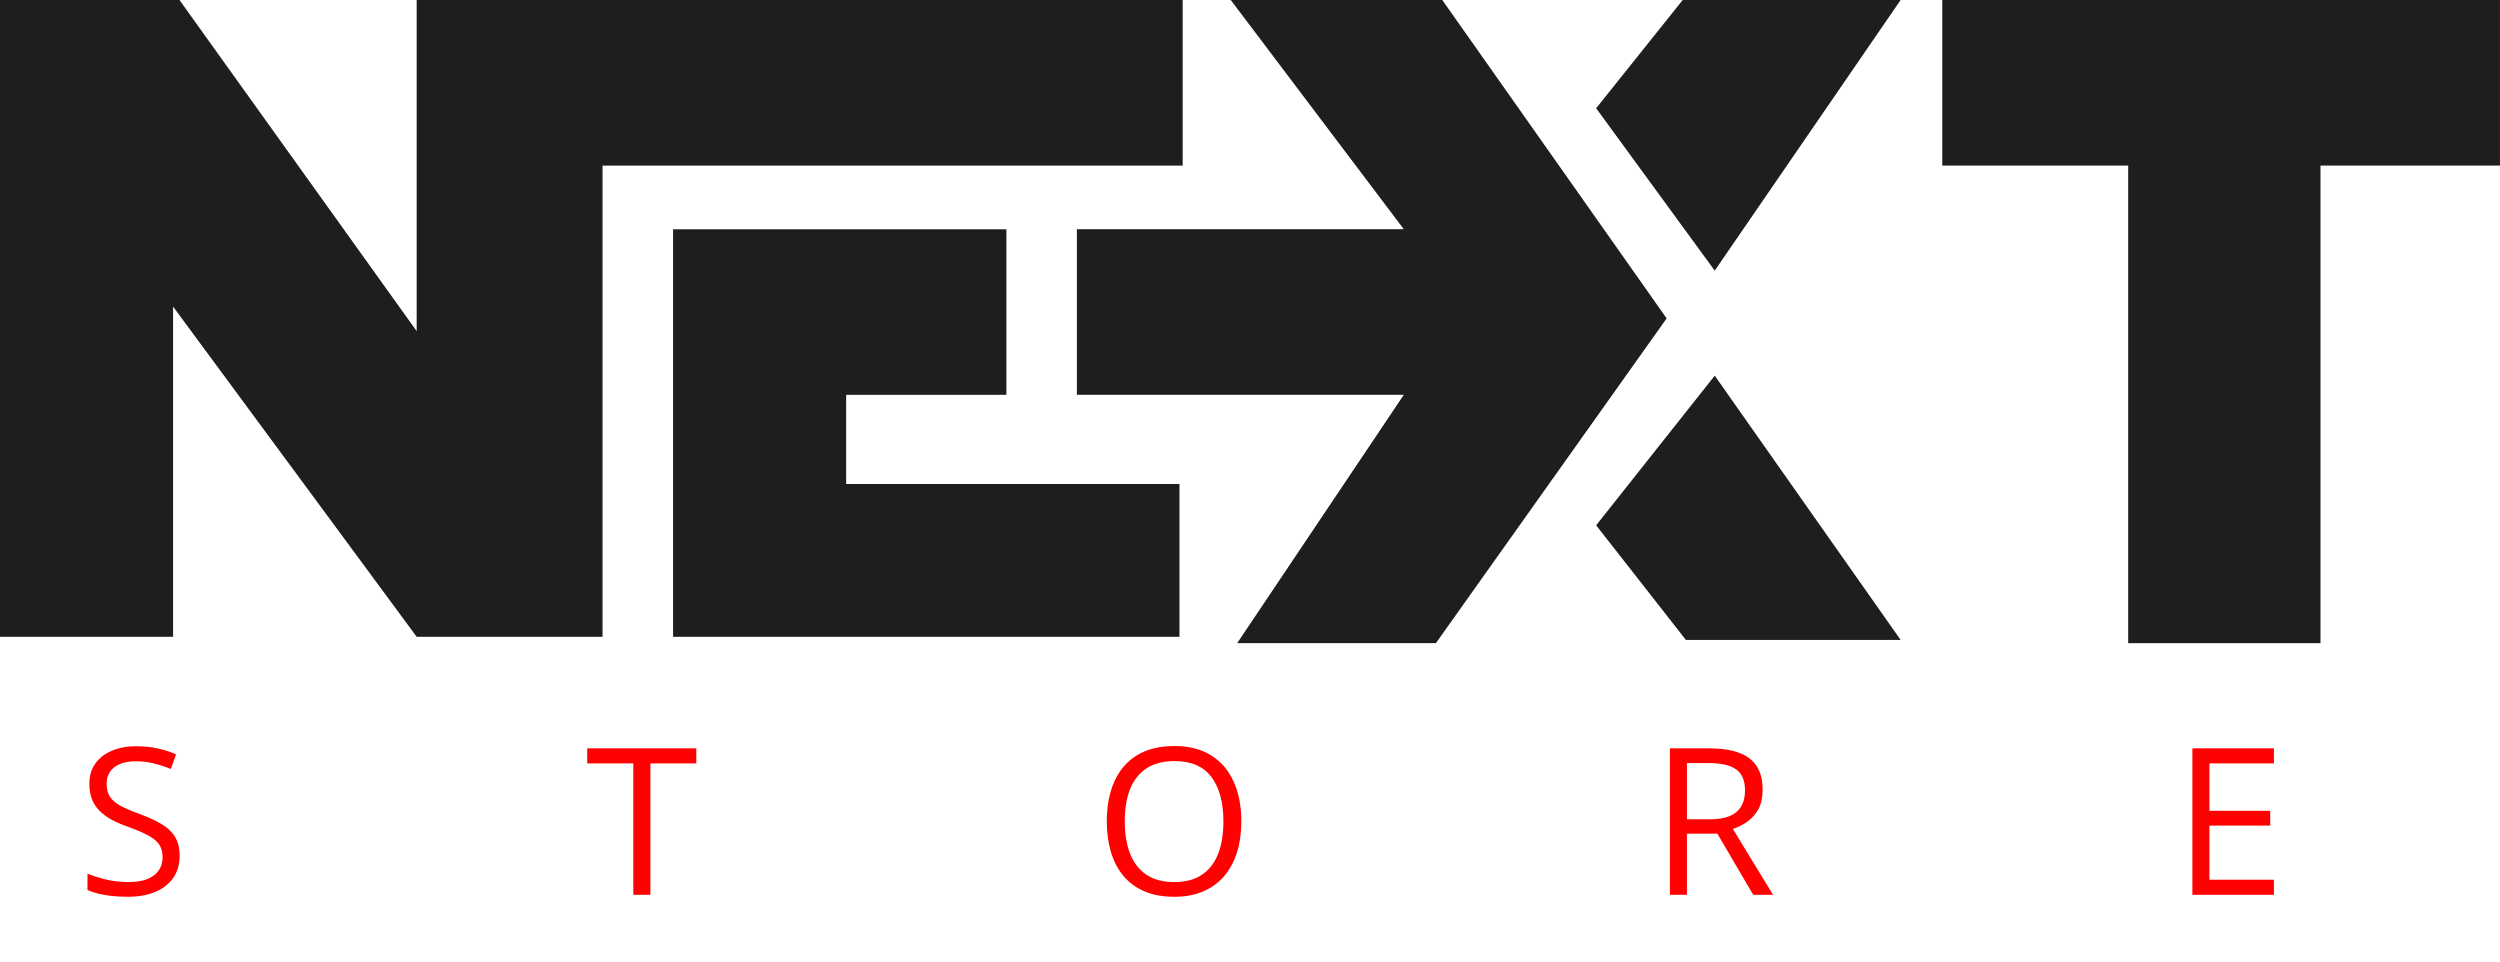
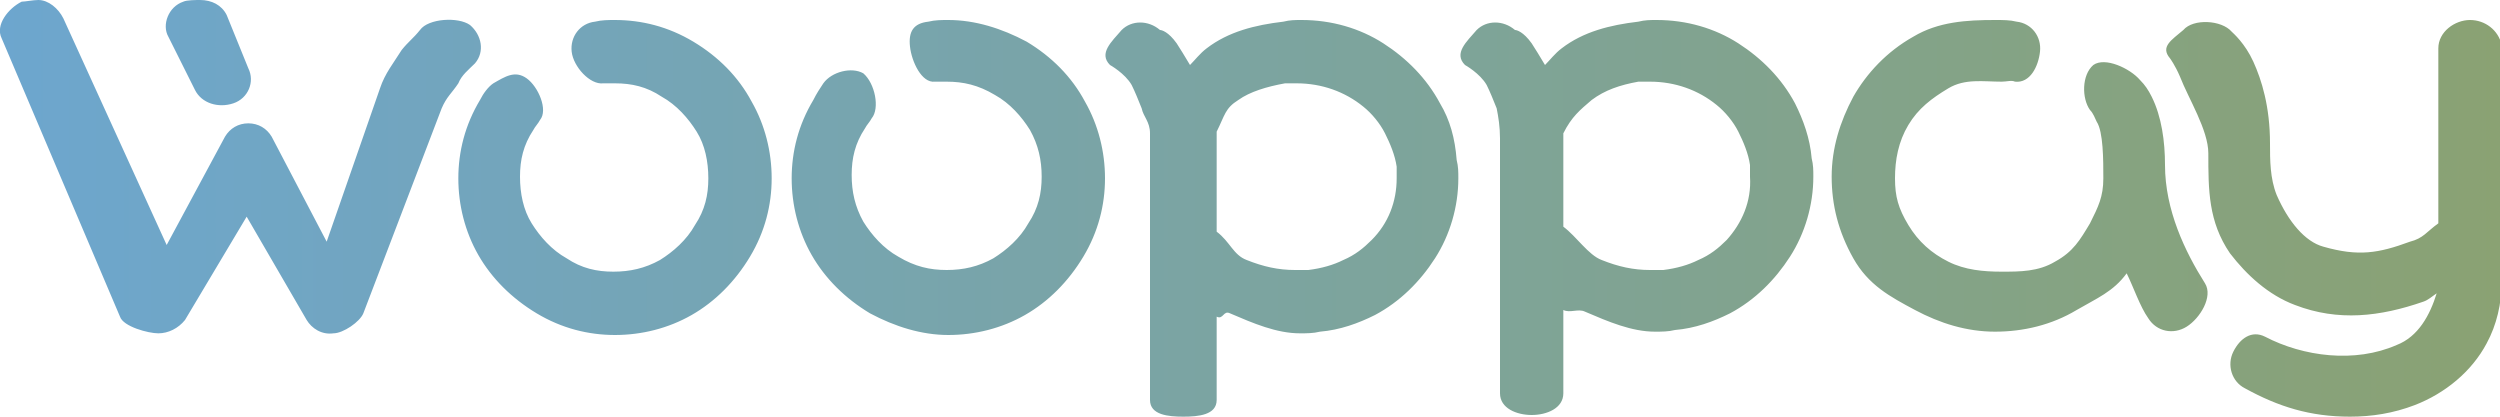
- <svg xmlns="http://www.w3.org/2000/svg" width="91" height="35" viewBox="0 0 91 35" fill="none">
-   <path d="M62.416 9.851L58.1 3.94L61.25 0H69.183L62.416 9.851Z" fill="#1E1E1E" />
-   <path d="M69.183 23.293L62.416 13.674L58.1 19.121L61.366 23.293H69.183Z" fill="#1E1E1E" />
-   <path d="M84.466 23.411V6.027H90.999V0H70.699V6.027H77.466V23.411H84.466Z" fill="#1E1E1E" />
-   <path d="M0 23.179V0H6.533L15.167 12.053V0H43.05V6.027H21.933V23.179H15.167L6.3 11.16V23.179H0Z" fill="#1E1E1E" />
-   <path d="M42.933 17.617V23.18H24.5V8.346H36.633V14.372H30.8V17.617H42.933Z" fill="#1E1E1E" />
-   <path d="M52.499 0H45.033H44.799L51.099 8.344H39.199V14.371H51.099L45.033 23.411H52.266L60.666 11.589L52.499 0Z" fill="#1E1E1E" />
-   <path d="M6.538 31.152C6.538 31.468 6.459 31.738 6.301 31.962C6.145 32.183 5.926 32.352 5.645 32.468C5.363 32.585 5.031 32.643 4.649 32.643C4.447 32.643 4.257 32.633 4.077 32.614C3.897 32.595 3.732 32.567 3.581 32.53C3.43 32.494 3.298 32.449 3.184 32.395V31.801C3.366 31.876 3.588 31.947 3.851 32.013C4.113 32.076 4.388 32.107 4.675 32.107C4.942 32.107 5.168 32.072 5.353 32.002C5.538 31.929 5.677 31.825 5.772 31.692C5.869 31.556 5.918 31.393 5.918 31.203C5.918 31.021 5.878 30.869 5.798 30.747C5.717 30.623 5.584 30.512 5.397 30.412C5.212 30.31 4.959 30.202 4.638 30.087C4.412 30.007 4.213 29.92 4.04 29.825C3.868 29.728 3.723 29.618 3.607 29.497C3.49 29.375 3.401 29.234 3.34 29.074C3.282 28.913 3.253 28.73 3.253 28.523C3.253 28.239 3.325 27.996 3.468 27.794C3.614 27.59 3.814 27.434 4.07 27.328C4.327 27.218 4.622 27.163 4.955 27.163C5.24 27.163 5.502 27.19 5.743 27.244C5.986 27.297 6.208 27.369 6.41 27.459L6.217 27.991C6.025 27.911 5.821 27.844 5.604 27.791C5.391 27.737 5.169 27.71 4.941 27.71C4.712 27.71 4.519 27.744 4.361 27.812C4.206 27.878 4.087 27.972 4.004 28.093C3.921 28.215 3.88 28.359 3.88 28.527C3.88 28.714 3.919 28.87 3.997 28.994C4.077 29.118 4.203 29.228 4.376 29.326C4.551 29.42 4.782 29.52 5.068 29.625C5.382 29.739 5.648 29.86 5.867 29.989C6.086 30.115 6.252 30.271 6.366 30.456C6.481 30.638 6.538 30.87 6.538 31.152ZM23.675 32.57H23.052V27.787H21.375V27.24H25.345V27.787H23.675V32.57ZM45.185 29.898C45.185 30.309 45.132 30.683 45.028 31.021C44.923 31.356 44.768 31.645 44.561 31.889C44.357 32.129 44.103 32.315 43.799 32.446C43.495 32.578 43.143 32.643 42.742 32.643C42.329 32.643 41.968 32.578 41.659 32.446C41.353 32.315 41.098 32.128 40.894 31.885C40.692 31.642 40.54 31.351 40.438 31.014C40.338 30.676 40.288 30.301 40.288 29.891C40.288 29.346 40.378 28.869 40.558 28.458C40.738 28.047 41.01 27.727 41.375 27.499C41.742 27.27 42.201 27.156 42.753 27.156C43.28 27.156 43.724 27.269 44.084 27.495C44.446 27.721 44.719 28.04 44.904 28.451C45.091 28.859 45.185 29.341 45.185 29.898ZM40.941 29.898C40.941 30.35 41.005 30.741 41.134 31.072C41.263 31.402 41.46 31.658 41.725 31.837C41.992 32.017 42.331 32.107 42.742 32.107C43.155 32.107 43.493 32.017 43.755 31.837C44.02 31.658 44.216 31.402 44.343 31.072C44.469 30.741 44.532 30.35 44.532 29.898C44.532 29.21 44.387 28.673 44.098 28.287C43.811 27.898 43.363 27.703 42.753 27.703C42.34 27.703 41.999 27.792 41.732 27.969C41.465 28.147 41.265 28.399 41.134 28.728C41.005 29.053 40.941 29.443 40.941 29.898ZM62.224 27.24C62.661 27.24 63.022 27.295 63.307 27.404C63.594 27.511 63.807 27.675 63.948 27.896C64.089 28.117 64.16 28.399 64.16 28.742C64.16 29.024 64.109 29.26 64.007 29.45C63.905 29.637 63.771 29.788 63.606 29.905C63.441 30.022 63.264 30.112 63.077 30.175L64.539 32.57H63.817L62.512 30.346H61.404V32.57H60.784V27.24H62.224ZM62.188 27.776H61.404V29.821H62.249C62.685 29.821 63.004 29.733 63.208 29.555C63.415 29.378 63.518 29.116 63.518 28.771C63.518 28.409 63.409 28.153 63.19 28.002C62.974 27.851 62.64 27.776 62.188 27.776ZM82.771 32.57H79.803V27.24H82.771V27.787H80.423V29.512H82.636V30.051H80.423V32.023H82.771V32.57Z" fill="#FF0101" />
+ <svg xmlns="http://www.w3.org/2000/svg" version="1.1" id="Слой_1" x="0px" y="0px" viewBox="0 0 150 25" enable-background="new 0 0 150 25" xml:space="preserve">
+   <g>
+     <g>
+       <linearGradient id="SVGID_2_" gradientUnits="userSpaceOnUse" x1="1.539290e-005" y1="12.504" x2="150" y2="12.504">
+         <stop offset="0" style="stop-color:#6DA6CE" />
+         <stop offset="1" style="stop-color:#8AA273" />
+       </linearGradient>
+       <path fill="url(#SVGID_2_)" d="M11.7,5.4c0.4,0.8,1.4,1.1,2.3,0.8c0.9-0.3,1.3-1.3,0.9-2.1l-1.3-3.2C13.3,0.3,12.7,0,12,0    c-0.2,0-0.8,0-1,0.1c-0.9,0.3-1.3,1.4-0.9,2.1L11.7,5.4z M86.4,6.2c-0.8-1.5-2-2.7-3.4-3.6c-1.4-0.9-3.1-1.4-4.9-1.4    c-0.4,0-0.7,0-1.1,0.1c-1.7,0.2-3.3,0.6-4.6,1.6c-0.4,0.3-0.7,0.7-1,1c-0.3-0.5-0.6-1-0.8-1.3c-0.5-0.7-0.9-0.8-1-0.8    c-0.7-0.6-1.7-0.6-2.3,0c-0.6,0.7-1.4,1.4-0.7,2.1l0,0c0,0,0.9,0.5,1.3,1.2c0.2,0.4,0.4,0.9,0.6,1.4C68.6,7,69,7.3,69,8    c0,5.5,0,16,0,16c0,0.9,1.1,1,2,1c0.9,0,2-0.1,2-1c0,0,0-3,0-5c0.4,0.2,0.4-0.4,0.8-0.2c1.4,0.6,2.8,1.2,4.2,1.2    c0.4,0,0.8,0,1.2-0.1c1.2-0.1,2.3-0.5,3.3-1c1.5-0.8,2.7-2,3.6-3.4c0.9-1.4,1.4-3.1,1.4-4.8c0-0.4,0-0.7-0.1-1.1    C87.3,8.3,87,7.2,86.4,6.2z M82.3,14.4c-0.5,0.5-1,0.9-1.7,1.2c-0.6,0.3-1.3,0.5-2.1,0.6c-0.3,0-0.5,0-0.8,0c-1,0-1.9-0.2-2.9-0.6    c-0.8-0.3-1-1.1-1.8-1.7c0-2.3,0-5.9,0-6c0.5-1,0.5-1.4,1.3-1.9C75,5.5,76,5.2,77.1,5c0.2,0,0.5,0,0.7,0c1.5,0,2.9,0.5,4,1.4    c0.5,0.4,1,1,1.3,1.6c0.3,0.6,0.6,1.3,0.7,2c0,0.2,0,0.5,0,0.7C83.8,12.1,83.3,13.4,82.3,14.4z M41.6,2.5    c-1.5-0.9-3.1-1.3-4.7-1.3c-0.4,0-0.8,0-1.2,0.1c-0.9,0.1-1.5,0.9-1.4,1.8c0.1,0.9,1.1,2,1.9,1.9c0.2,0,0.5,0,0.7,0    c1,0,1.9,0.2,2.8,0.8c0.9,0.5,1.6,1.3,2.1,2.1c0.5,0.8,0.7,1.8,0.7,2.8c0,1-0.2,1.9-0.8,2.8c-0.5,0.9-1.3,1.6-2.1,2.1    c-0.9,0.5-1.8,0.7-2.8,0.7c-1,0-1.9-0.2-2.8-0.8c-0.9-0.5-1.6-1.3-2.1-2.1c-0.5-0.8-0.7-1.8-0.7-2.8c0-1,0.2-1.9,0.8-2.8    c0.1-0.2,0.3-0.4,0.4-0.6c0.5-0.6-0.1-2-0.8-2.5c-0.7-0.5-1.3-0.1-2,0.3c-0.3,0.2-0.6,0.6-0.8,1c-0.9,1.5-1.3,3.1-1.3,4.7    c0,1.6,0.4,3.2,1.2,4.6c0.8,1.4,2,2.6,3.5,3.5c1.5,0.9,3.1,1.3,4.7,1.3c1.6,0,3.2-0.4,4.6-1.2c1.4-0.8,2.6-2,3.5-3.5    c0.9-1.5,1.3-3.1,1.3-4.7c0-1.6-0.4-3.2-1.2-4.6C44.3,4.6,43.1,3.4,41.6,2.5z M28.5,3.8c0.6-0.7,0.4-1.7-0.3-2.3    c-0.7-0.5-2.5-0.4-3,0.3c-0.4,0.5-0.7,0.7-1.1,1.2c-0.5,0.8-1,1.4-1.3,2.3l-3.2,9.2l-3.3-6.3c-0.3-0.5-0.8-0.8-1.4-0.8    c-0.6,0-1.1,0.3-1.4,0.8L10,14.7L3.8,1.1C3.5,0.5,2.9,0,2.3,0h0C2,0,1.5,0.1,1.3,0.1C0.5,0.5-0.3,1.5,0.1,2.3L7.2,19    c0.2,0.6,1.7,1,2.3,1c0.6,0,1.2-0.3,1.6-0.8l3.7-6.2l3.6,6.2c0.3,0.5,0.9,0.9,1.6,0.8c0.6,0,1.6-0.7,1.8-1.2l4.7-12.3    c0.3-0.7,0.6-0.9,1-1.5C27.7,4.5,28.1,4.2,28.5,3.8z M61.6,2.5c-1.5-0.8-3.1-1.3-4.7-1.3c-0.4,0-0.8,0-1.2,0.1    c-0.9,0.1-1.2,0.6-1.1,1.5c0.1,0.9,0.7,2.2,1.5,2.1c0.2,0,0.5,0,0.7,0c1,0,1.9,0.2,2.9,0.8c0.9,0.5,1.6,1.3,2.1,2.1    c0.5,0.9,0.7,1.8,0.7,2.8c0,1-0.2,1.9-0.8,2.8c-0.5,0.9-1.3,1.6-2.1,2.1c-0.9,0.5-1.8,0.7-2.8,0.7c-1,0-1.9-0.2-2.9-0.8    c-0.9-0.5-1.6-1.3-2.1-2.1c-0.5-0.9-0.7-1.8-0.7-2.8c0-1,0.2-1.9,0.8-2.8c0.1-0.2,0.3-0.4,0.4-0.6c0.5-0.6,0.2-2.1-0.5-2.7    C51.1,4,49.9,4.3,49.4,5c-0.2,0.3-0.4,0.6-0.6,1c-0.9,1.5-1.3,3.1-1.3,4.7c0,1.6,0.4,3.2,1.2,4.6c0.8,1.4,2,2.6,3.5,3.5    c1.5,0.8,3.1,1.3,4.7,1.3c1.6,0,3.2-0.4,4.6-1.2c1.4-0.8,2.6-2,3.5-3.5c0.9-1.5,1.3-3.1,1.3-4.7c0-1.6-0.4-3.2-1.2-4.6    C64.3,4.6,63.1,3.4,61.6,2.5z M129.9,9.9c0-1.4-0.2-2.9-0.8-4.1c-0.2-0.4-0.4-0.7-0.7-1c-0.6-0.7-2.1-1.4-2.8-0.9    c-0.7,0.6-0.7,2-0.2,2.7c0.2,0.2,0.3,0.5,0.4,0.7c0.4,0.6,0.4,2.3,0.4,3.4c0,1.1-0.3,1.7-0.8,2.7c-0.6,1-1,1.7-2.1,2.3    c-1,0.6-2.1,0.6-3.2,0.6c-1.1,0-2.2-0.1-3.2-0.6c-1-0.5-1.8-1.2-2.4-2.2c-0.6-1-0.8-1.7-0.8-2.8c0-1.1,0.2-2.2,0.8-3.2    c0.6-1,1.4-1.6,2.4-2.2c1-0.6,2.1-0.4,3.2-0.4c0.3,0,0.6-0.1,0.8,0c0.9,0.1,1.4-0.9,1.5-1.8c0.1-0.9-0.5-1.7-1.4-1.8    c-0.4-0.1-0.8-0.1-1.3-0.1c-1.7,0-3.4,0.1-4.9,1c-1.6,0.9-2.8,2.2-3.6,3.6c-0.8,1.5-1.3,3.1-1.3,4.8c0,1.7,0.4,3.3,1.3,4.9    c0.9,1.6,2.2,2.3,3.7,3.1c1.5,0.8,3.1,1.3,4.8,1.3c1.7,0,3.4-0.4,4.9-1.3c1.2-0.7,2.2-1.1,3-2.2c0.4,0.8,0.8,2,1.3,2.7    c0.5,0.8,1.5,1,2.3,0.5c0.8-0.5,1.6-1.8,1.1-2.6C131.1,15.1,129.9,12.6,129.9,9.9z M148.2,1.2c-0.9,0-1.9,0.7-1.9,1.7v10.5    c-0.7,0.5-0.9,0.9-1.7,1.1c-1.9,0.7-3.1,0.9-5.2,0.3c-1.1-0.3-2.1-1.5-2.8-3.1c-0.4-1-0.4-2.1-0.4-3.1c0-2.2-0.5-3.8-1-4.9    c-0.5-1.1-1.2-1.7-1.3-1.8c-0.6-0.7-2.3-0.8-2.9-0.1c-0.7,0.6-1.4,1-0.8,1.7c0,0,0.3,0.4,0.6,1.1c0.5,1.3,1.7,3.2,1.7,4.6    c0,2.2,0,4.1,1.3,6c1,1.3,2.3,2.5,3.9,3.1c2.6,1,5.1,0.7,7.7-0.2c0.3-0.1,0.5-0.3,0.8-0.5c-0.4,1.3-1.1,2.6-2.4,3.1    c-2.5,1.1-5.6,0.7-7.9-0.5c-0.8-0.4-1.5,0.1-1.9,0.9c-0.4,0.8-0.1,1.8,0.7,2.2c2,1.1,3.9,1.7,6.3,1.7c1.3,0,2.6-0.2,3.9-0.7    c1.8-0.7,3.4-2,4.3-3.7c0.6-1.1,0.9-2.4,0.9-3.7V2.7C149.9,1.8,149.1,1.2,148.2,1.2z M107.7,6.2c-0.8-1.5-2-2.7-3.4-3.6    c-1.4-0.9-3.1-1.4-4.9-1.4c-0.4,0-0.7,0-1.1,0.1c-1.7,0.2-3.3,0.6-4.6,1.6c-0.4,0.3-0.7,0.7-1,1c-0.3-0.5-0.6-1-0.8-1.3    c-0.5-0.7-0.9-0.8-1-0.8c-0.7-0.6-1.7-0.6-2.3,0c-0.6,0.7-1.4,1.4-0.7,2.1l0,0c0,0,0.9,0.5,1.3,1.2c0.2,0.4,0.4,0.9,0.6,1.4    C89.9,7,90,7.6,90,8.3c0,5.5,0,15.3,0,15.3c0,0.9,1,1.3,1.9,1.3c0.9,0,1.9-0.4,1.9-1.3c0,0,0-3,0-5c0.4,0.2,0.9-0.1,1.3,0.1    c1.4,0.6,2.8,1.2,4.2,1.2c0.4,0,0.8,0,1.2-0.1c1.2-0.1,2.3-0.5,3.3-1c1.5-0.8,2.7-2,3.6-3.4c0.9-1.4,1.4-3.1,1.4-4.8    c0-0.4,0-0.7-0.1-1.1C108.6,8.3,108.2,7.2,107.7,6.2z M103.6,14.4c-0.5,0.5-1,0.9-1.7,1.2c-0.6,0.3-1.3,0.5-2.1,0.6    c-0.3,0-0.5,0-0.8,0c-1,0-1.9-0.2-2.9-0.6c-0.8-0.3-1.5-1.4-2.3-2c0-2.3,0-5.5,0-5.6c0.5-1,1-1.4,1.7-2c0.8-0.6,1.7-0.9,2.8-1.1    c0.2,0,0.5,0,0.7,0c1.5,0,2.9,0.5,4,1.4c0.5,0.4,1,1,1.3,1.6c0.3,0.6,0.6,1.3,0.7,2c0,0.2,0,0.5,0,0.7    C105.1,12.1,104.5,13.4,103.6,14.4z" />
+     </g>
+   </g>
</svg>
